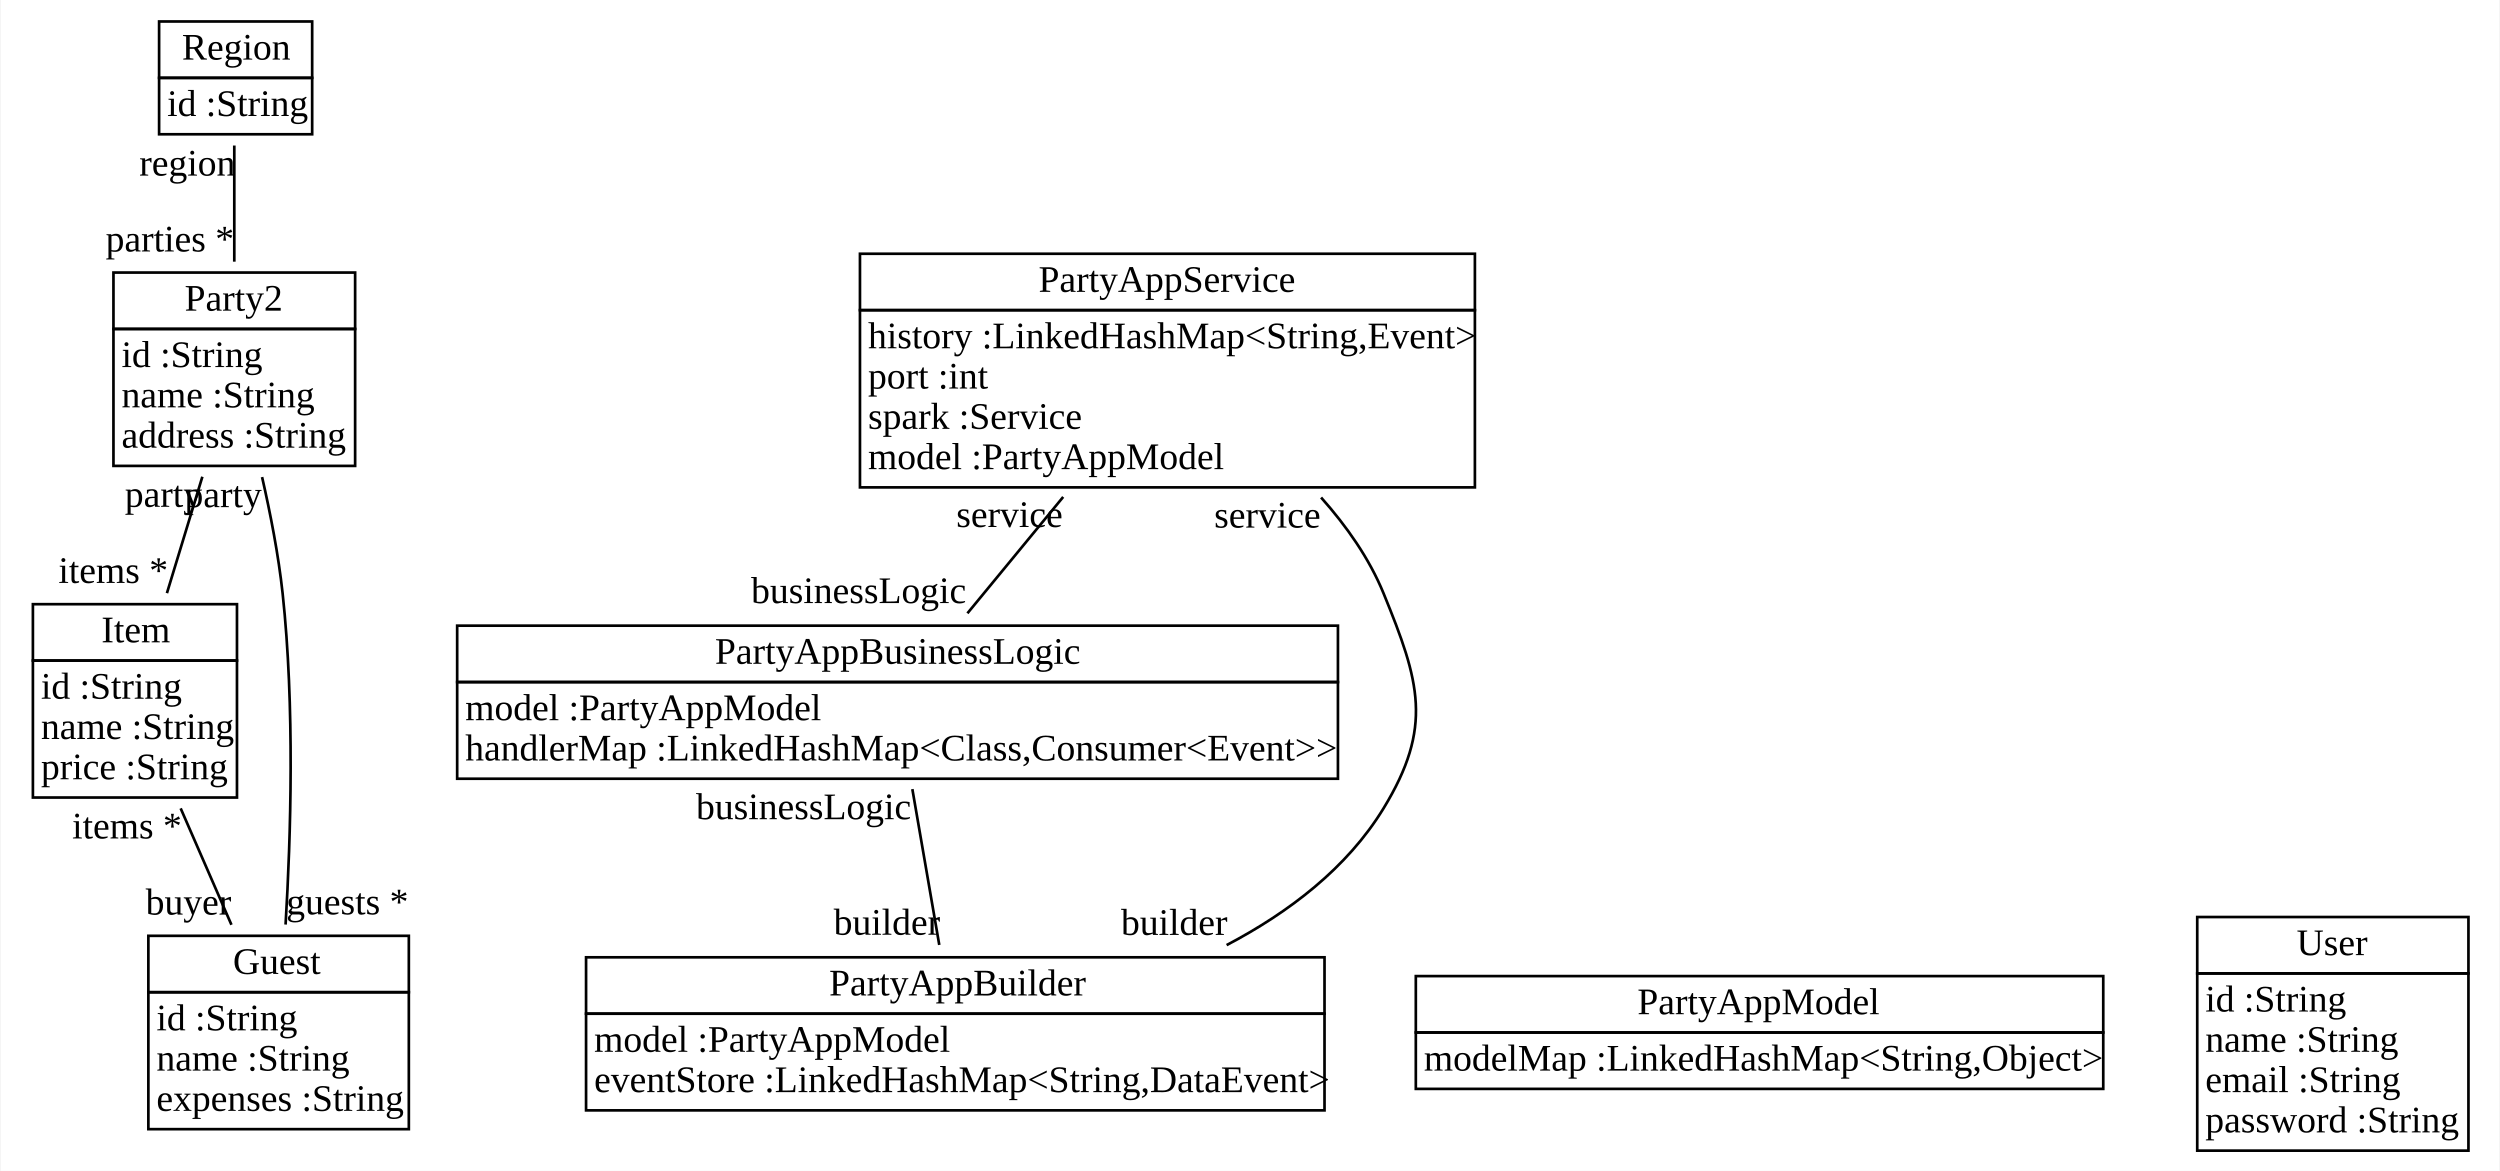
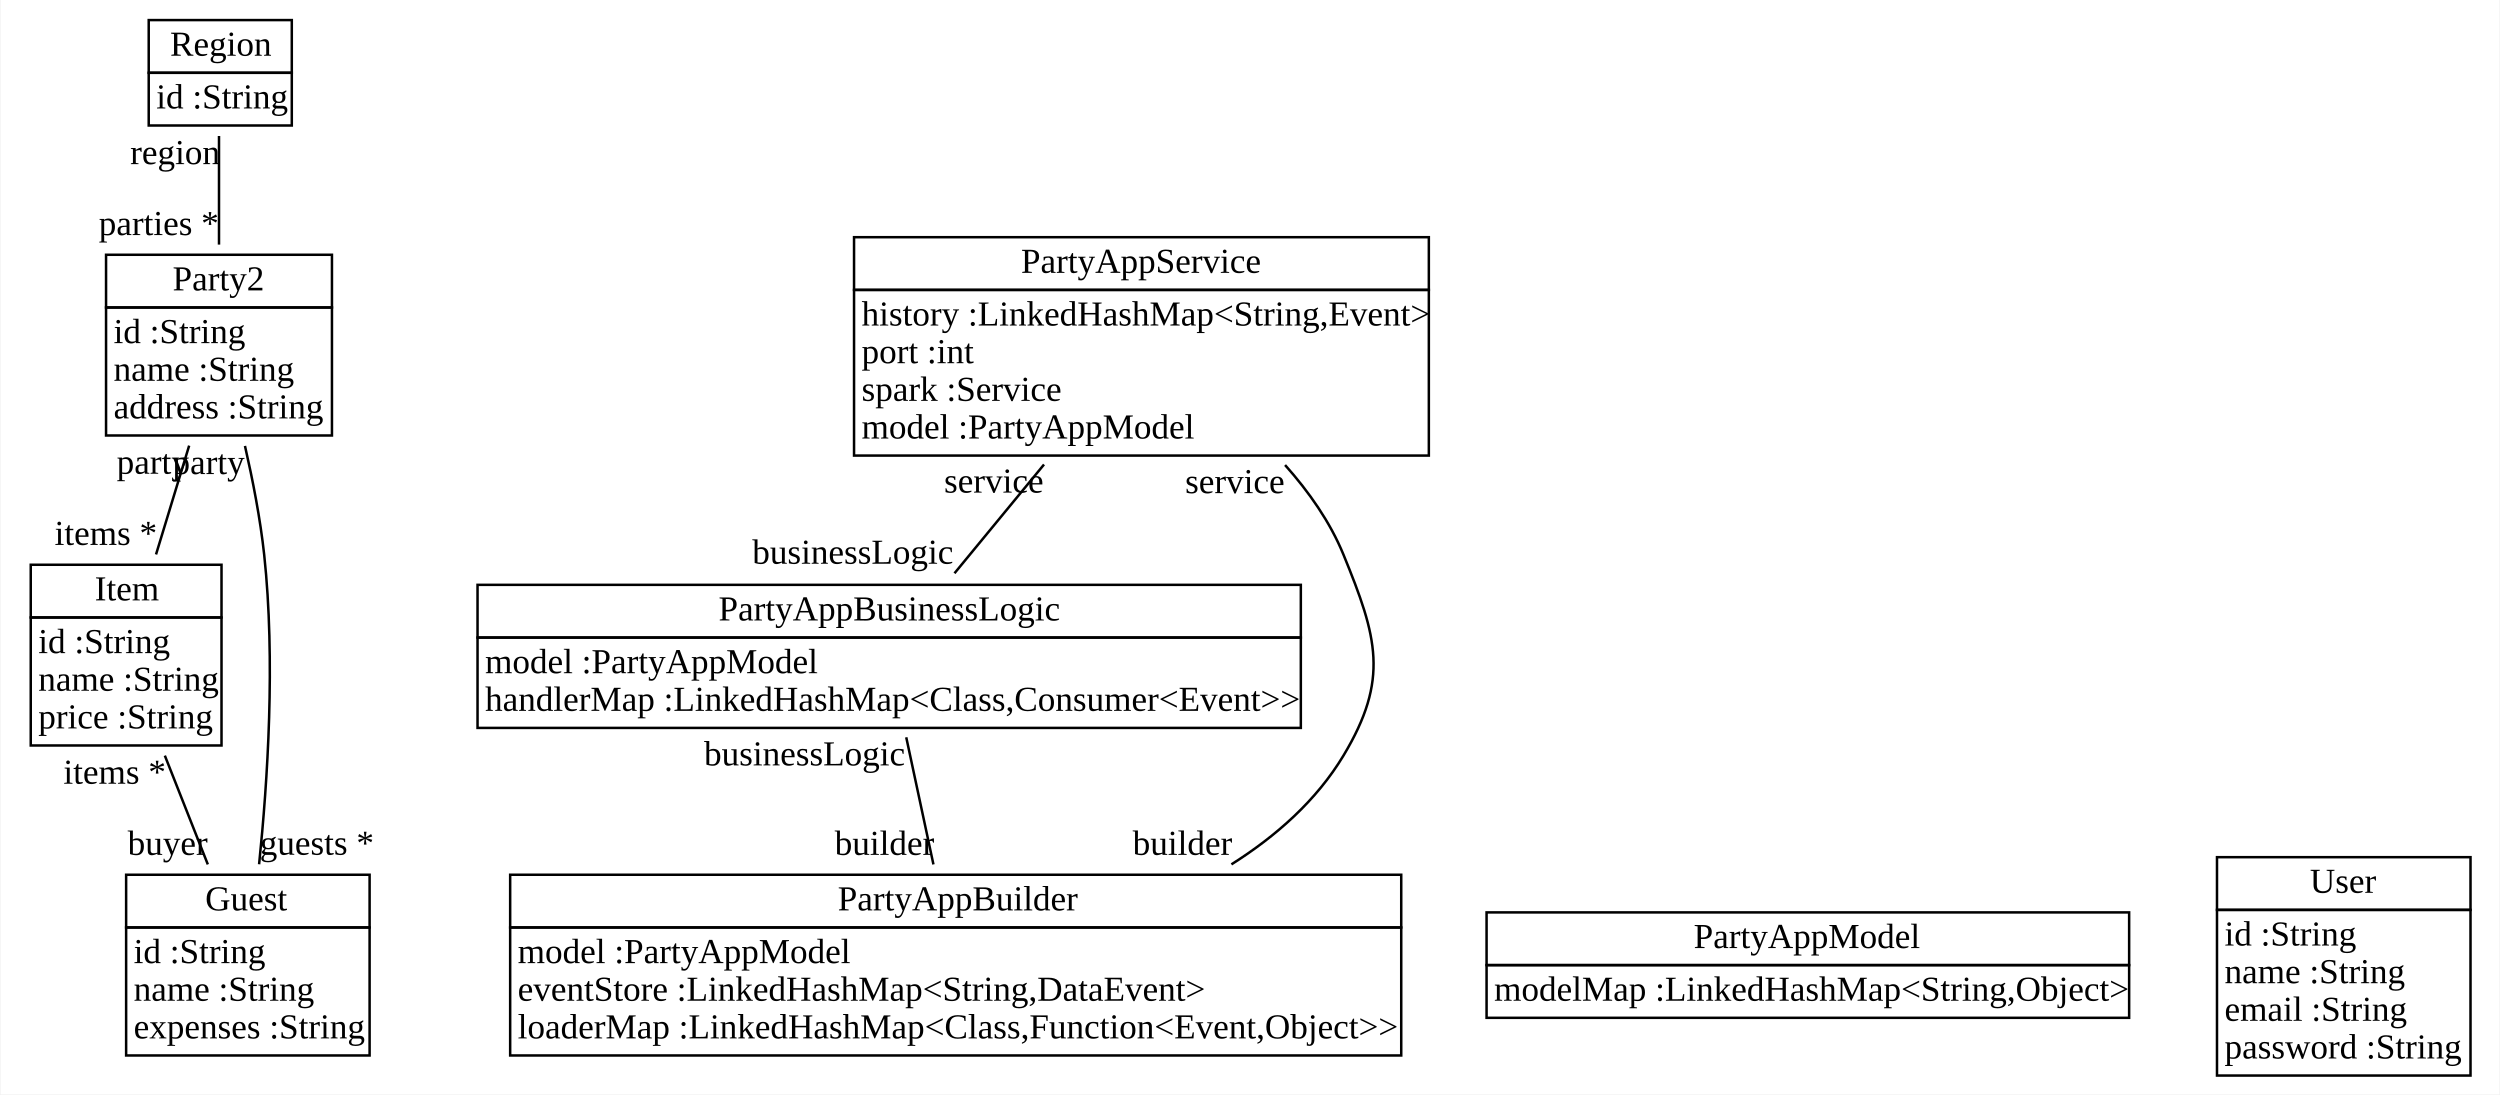
- <svg xmlns="http://www.w3.org/2000/svg" width="931px" height="436px" viewBox="0.00 0.00 930.50 436.00">
+ <svg xmlns="http://www.w3.org/2000/svg" width="996px" height="436px" viewBox="0.00 0.00 995.50 436.00">
  <g id="graph0" class="graph" transform="scale(1.0 1.0) rotate(0) translate(4 432)">
-     <polygon fill="white" stroke="none" points="-4,4 -4,-432 926.5,-432 926.5,4 -4,4" />
+     <polygon fill="white" stroke="none" points="-4,4 -4,-432 991.5,-432 991.5,4 -4,4" />
    <g id="node1" class="node">
-       <polygon fill="none" stroke="black" points="51,-62.5 51,-83.5 148,-83.5 148,-62.5 51,-62.5" />
-       <text text-anchor="start" x="82.5" y="-69.3" font-family="Times New Roman,serif" font-size="14.00">Guest</text>
-       <polygon fill="none" stroke="black" points="51,-11.5 51,-62.5 148,-62.5 148,-11.5 51,-11.5" />
-       <text text-anchor="start" x="54" y="-48.3" font-family="Times New Roman,serif" font-size="14.00">id :String</text>
-       <text text-anchor="start" x="54" y="-33.3" font-family="Times New Roman,serif" font-size="14.00">name :String</text>
-       <text text-anchor="start" x="54" y="-18.3" font-family="Times New Roman,serif" font-size="14.00">expenses :String</text>
+       <polygon fill="none" stroke="black" points="46,-62.5 46,-83.5 143,-83.5 143,-62.5 46,-62.5" />
+       <text text-anchor="start" x="77.5" y="-69.3" font-family="Times New Roman,serif" font-size="14.00">Guest</text>
+       <polygon fill="none" stroke="black" points="46,-11.5 46,-62.5 143,-62.5 143,-11.5 46,-11.5" />
+       <text text-anchor="start" x="49" y="-48.3" font-family="Times New Roman,serif" font-size="14.00">id :String</text>
+       <text text-anchor="start" x="49" y="-33.3" font-family="Times New Roman,serif" font-size="14.00">name :String</text>
+       <text text-anchor="start" x="49" y="-18.3" font-family="Times New Roman,serif" font-size="14.00">expenses :String</text>
    </g>
    <g id="node2" class="node">
      <polygon fill="none" stroke="black" points="8,-186 8,-207 84,-207 84,-186 8,-186" />
      <text text-anchor="start" x="33.5" y="-192.8" font-family="Times New Roman,serif" font-size="14.00">Item</text>
      <polygon fill="none" stroke="black" points="8,-135 8,-186 84,-186 84,-135 8,-135" />
      <text text-anchor="start" x="11" y="-171.8" font-family="Times New Roman,serif" font-size="14.00">id :String</text>
      <text text-anchor="start" x="11" y="-156.8" font-family="Times New Roman,serif" font-size="14.00">name :String</text>
      <text text-anchor="start" x="11" y="-141.8" font-family="Times New Roman,serif" font-size="14.00">price :String</text>
    </g>
    <g id="edge4" class="edge">
-       <path fill="none" stroke="black" d="M81.939,-87.612C75.886,-101.486 69.079,-117.093 63.029,-130.961" />
-       <text text-anchor="middle" x="43.029" y="-119.761" font-family="Times New Roman,serif" font-size="14.00">items *</text>
-       <text text-anchor="middle" x="65.939" y="-91.412" font-family="Times New Roman,serif" font-size="14.00">buyer</text>
+       <path fill="none" stroke="black" d="M78.548,-87.612C73.067,-101.486 66.902,-117.093 61.423,-130.961" />
+       <text text-anchor="middle" x="41.423" y="-119.761" font-family="Times New Roman,serif" font-size="14.00">items *</text>
+       <text text-anchor="middle" x="62.548" y="-91.412" font-family="Times New Roman,serif" font-size="14.00">buyer</text>
    </g>
    <g id="node3" class="node">
      <polygon fill="none" stroke="black" points="38,-309.5 38,-330.5 128,-330.5 128,-309.5 38,-309.5" />
      <text text-anchor="start" x="64.5" y="-316.3" font-family="Times New Roman,serif" font-size="14.00">Party2</text>
      <polygon fill="none" stroke="black" points="38,-258.5 38,-309.5 128,-309.5 128,-258.5 38,-258.5" />
      <text text-anchor="start" x="41" y="-295.3" font-family="Times New Roman,serif" font-size="14.00">id :String</text>
      <text text-anchor="start" x="41" y="-280.3" font-family="Times New Roman,serif" font-size="14.00">name :String</text>
      <text text-anchor="start" x="41" y="-265.3" font-family="Times New Roman,serif" font-size="14.00">address :String</text>
    </g>
    <g id="edge5" class="edge">
-       <path fill="none" stroke="black" d="M102.098,-87.698C104.08,-120.689 105.522,-169.063 101,-211 99.46,-225.284 96.461,-240.722 93.346,-254.337" />
+       <path fill="none" stroke="black" d="M98.976,-87.679C102.378,-120.659 105.526,-169.028 101,-211 99.46,-225.284 96.461,-240.722 93.346,-254.337" />
      <text text-anchor="middle" x="78.846" y="-243.137" font-family="Times New Roman,serif" font-size="14.00">party</text>
-       <text text-anchor="middle" x="125.098" y="-91.498" font-family="Times New Roman,serif" font-size="14.00">guests *</text>
+       <text text-anchor="middle" x="121.976" y="-91.479" font-family="Times New Roman,serif" font-size="14.00">guests *</text>
    </g>
    <g id="edge6" class="edge">
      <path fill="none" stroke="black" d="M57.911,-211.112C62.136,-224.986 66.888,-240.593 71.112,-254.461" />
      <text text-anchor="middle" x="56.612" y="-243.261" font-family="Times New Roman,serif" font-size="14.00">party</text>
      <text text-anchor="middle" x="37.911" y="-214.912" font-family="Times New Roman,serif" font-size="14.00">items *</text>
    </g>
    <g id="node8" class="node">
      <polygon fill="none" stroke="black" points="55,-403 55,-424 112,-424 112,-403 55,-403" />
      <text text-anchor="start" x="63.5" y="-409.8" font-family="Times New Roman,serif" font-size="14.00">Region</text>
      <polygon fill="none" stroke="black" points="55,-382 55,-403 112,-403 112,-382 55,-382" />
      <text text-anchor="start" x="58" y="-388.8" font-family="Times New Roman,serif" font-size="14.00">id :String</text>
    </g>
    <g id="edge7" class="edge">
      <path fill="none" stroke="black" d="M83,-334.552C83,-349.037 83,-365.034 83,-377.813" />
      <text text-anchor="middle" x="65.5" y="-366.613" font-family="Times New Roman,serif" font-size="14.00">region</text>
      <text text-anchor="middle" x="59" y="-338.352" font-family="Times New Roman,serif" font-size="14.00">parties *</text>
    </g>
    <g id="node4" class="node">
-       <polygon fill="none" stroke="black" points="214,-54.5 214,-75.5 489,-75.5 489,-54.5 214,-54.5" />
-       <text text-anchor="start" x="304.5" y="-61.3" font-family="Times New Roman,serif" font-size="14.00">PartyAppBuilder</text>
-       <polygon fill="none" stroke="black" points="214,-18.5 214,-54.5 489,-54.5 489,-18.5 214,-18.5" />
-       <text text-anchor="start" x="217" y="-40.3" font-family="Times New Roman,serif" font-size="14.00">model :PartyAppModel</text>
-       <text text-anchor="start" x="217" y="-25.3" font-family="Times New Roman,serif" font-size="14.00">eventStore :LinkedHashMap&lt;String,DataEvent&gt;</text>
+       <polygon fill="none" stroke="black" points="199,-62.5 199,-83.5 554,-83.5 554,-62.5 199,-62.5" />
+       <text text-anchor="start" x="329.5" y="-69.3" font-family="Times New Roman,serif" font-size="14.00">PartyAppBuilder</text>
+       <polygon fill="none" stroke="black" points="199,-11.5 199,-62.5 554,-62.5 554,-11.5 199,-11.5" />
+       <text text-anchor="start" x="202" y="-48.3" font-family="Times New Roman,serif" font-size="14.00">model :PartyAppModel</text>
+       <text text-anchor="start" x="202" y="-33.3" font-family="Times New Roman,serif" font-size="14.00">eventStore :LinkedHashMap&lt;String,DataEvent&gt;</text>
+       <text text-anchor="start" x="202" y="-18.3" font-family="Times New Roman,serif" font-size="14.00">loaderMap :LinkedHashMap&lt;Class,Function&lt;Event,Object&gt;&gt;</text>
    </g>
    <g id="node5" class="node">
-       <polygon fill="none" stroke="black" points="166,-178 166,-199 494,-199 494,-178 166,-178" />
-       <text text-anchor="start" x="262" y="-184.8" font-family="Times New Roman,serif" font-size="14.00">PartyAppBusinessLogic</text>
-       <polygon fill="none" stroke="black" points="166,-142 166,-178 494,-178 494,-142 166,-142" />
-       <text text-anchor="start" x="169" y="-163.8" font-family="Times New Roman,serif" font-size="14.00">model :PartyAppModel</text>
-       <text text-anchor="start" x="169" y="-148.8" font-family="Times New Roman,serif" font-size="14.00">handlerMap :LinkedHashMap&lt;Class,Consumer&lt;Event&gt;&gt;</text>
+       <polygon fill="none" stroke="black" points="186,-178 186,-199 514,-199 514,-178 186,-178" />
+       <text text-anchor="start" x="282" y="-184.8" font-family="Times New Roman,serif" font-size="14.00">PartyAppBusinessLogic</text>
+       <polygon fill="none" stroke="black" points="186,-142 186,-178 514,-178 514,-142 186,-142" />
+       <text text-anchor="start" x="189" y="-163.8" font-family="Times New Roman,serif" font-size="14.00">model :PartyAppModel</text>
+       <text text-anchor="start" x="189" y="-148.8" font-family="Times New Roman,serif" font-size="14.00">handlerMap :LinkedHashMap&lt;Class,Consumer&lt;Event&gt;&gt;</text>
    </g>
    <g id="edge1" class="edge">
-       <path fill="none" stroke="black" d="M345.537,-80.106C342.451,-97.965 338.603,-120.228 335.508,-138.131" />
-       <text text-anchor="middle" x="295.008" y="-126.931" font-family="Times New Roman,serif" font-size="14.00">businessLogic</text>
-       <text text-anchor="middle" x="326.037" y="-83.906" font-family="Times New Roman,serif" font-size="14.00">builder</text>
+       <path fill="none" stroke="black" d="M367.63,-87.612C364.127,-103.984 360.107,-122.767 356.792,-138.261" />
+       <text text-anchor="middle" x="316.292" y="-127.061" font-family="Times New Roman,serif" font-size="14.00">businessLogic</text>
+       <text text-anchor="middle" x="348.13" y="-91.412" font-family="Times New Roman,serif" font-size="14.00">builder</text>
    </g>
    <g id="node7" class="node">
-       <polygon fill="none" stroke="black" points="316,-316.5 316,-337.5 545,-337.5 545,-316.5 316,-316.5" />
-       <text text-anchor="start" x="382.5" y="-323.3" font-family="Times New Roman,serif" font-size="14.00">PartyAppService</text>
-       <polygon fill="none" stroke="black" points="316,-250.5 316,-316.5 545,-316.5 545,-250.5 316,-250.5" />
-       <text text-anchor="start" x="319" y="-302.3" font-family="Times New Roman,serif" font-size="14.00">history :LinkedHashMap&lt;String,Event&gt;</text>
-       <text text-anchor="start" x="319" y="-287.3" font-family="Times New Roman,serif" font-size="14.00">port :int</text>
-       <text text-anchor="start" x="319" y="-272.3" font-family="Times New Roman,serif" font-size="14.00">spark :Service</text>
-       <text text-anchor="start" x="319" y="-257.3" font-family="Times New Roman,serif" font-size="14.00">model :PartyAppModel</text>
+       <polygon fill="none" stroke="black" points="336,-316.5 336,-337.5 565,-337.5 565,-316.5 336,-316.5" />
+       <text text-anchor="start" x="402.5" y="-323.3" font-family="Times New Roman,serif" font-size="14.00">PartyAppService</text>
+       <polygon fill="none" stroke="black" points="336,-250.5 336,-316.5 565,-316.5 565,-250.5 336,-250.5" />
+       <text text-anchor="start" x="339" y="-302.3" font-family="Times New Roman,serif" font-size="14.00">history :LinkedHashMap&lt;String,Event&gt;</text>
+       <text text-anchor="start" x="339" y="-287.3" font-family="Times New Roman,serif" font-size="14.00">port :int</text>
+       <text text-anchor="start" x="339" y="-272.3" font-family="Times New Roman,serif" font-size="14.00">spark :Service</text>
+       <text text-anchor="start" x="339" y="-257.3" font-family="Times New Roman,serif" font-size="14.00">model :PartyAppModel</text>
    </g>
    <g id="edge2" class="edge">
-       <path fill="none" stroke="black" d="M452.538,-80.041C475.675,-92.192 497.419,-108.716 511,-131 529.504,-161.361 524.456,-178.089 511,-211 505.683,-224.006 497.217,-236.067 487.722,-246.729" />
-       <text text-anchor="middle" x="467.722" y="-235.529" font-family="Times New Roman,serif" font-size="14.00">service</text>
-       <text text-anchor="middle" x="433.038" y="-83.841" font-family="Times New Roman,serif" font-size="14.00">builder</text>
+       <path fill="none" stroke="black" d="M486.344,-87.632C504.154,-98.871 520.249,-113.099 531,-131 549.306,-161.481 544.456,-178.089 531,-211 525.683,-224.006 517.217,-236.067 507.722,-246.729" />
+       <text text-anchor="middle" x="487.722" y="-235.529" font-family="Times New Roman,serif" font-size="14.00">service</text>
+       <text text-anchor="middle" x="466.844" y="-91.431" font-family="Times New Roman,serif" font-size="14.00">builder</text>
    </g>
    <g id="edge3" class="edge">
-       <path fill="none" stroke="black" d="M356.013,-203.606C366.892,-216.824 379.758,-232.456 391.684,-246.946" />
-       <text text-anchor="middle" x="371.684" y="-235.746" font-family="Times New Roman,serif" font-size="14.00">service</text>
-       <text text-anchor="middle" x="315.513" y="-207.406" font-family="Times New Roman,serif" font-size="14.00">businessLogic</text>
+       <path fill="none" stroke="black" d="M376.013,-203.606C386.892,-216.824 399.758,-232.456 411.684,-246.946" />
+       <text text-anchor="middle" x="391.684" y="-235.746" font-family="Times New Roman,serif" font-size="14.00">service</text>
+       <text text-anchor="middle" x="335.513" y="-207.406" font-family="Times New Roman,serif" font-size="14.00">businessLogic</text>
    </g>
    <g id="node6" class="node">
-       <polygon fill="none" stroke="black" points="523,-47.5 523,-68.5 779,-68.5 779,-47.5 523,-47.5" />
-       <text text-anchor="start" x="605.5" y="-54.3" font-family="Times New Roman,serif" font-size="14.00">PartyAppModel</text>
-       <polygon fill="none" stroke="black" points="523,-26.5 523,-47.5 779,-47.5 779,-26.5 523,-26.5" />
-       <text text-anchor="start" x="526" y="-33.3" font-family="Times New Roman,serif" font-size="14.00">modelMap :LinkedHashMap&lt;String,Object&gt;</text>
+       <polygon fill="none" stroke="black" points="588,-47.5 588,-68.5 844,-68.5 844,-47.5 588,-47.5" />
+       <text text-anchor="start" x="670.5" y="-54.3" font-family="Times New Roman,serif" font-size="14.00">PartyAppModel</text>
+       <polygon fill="none" stroke="black" points="588,-26.5 588,-47.5 844,-47.5 844,-26.5 588,-26.5" />
+       <text text-anchor="start" x="591" y="-33.3" font-family="Times New Roman,serif" font-size="14.00">modelMap :LinkedHashMap&lt;String,Object&gt;</text>
    </g>
    <g id="node9" class="node">
-       <polygon fill="none" stroke="black" points="814,-69.5 814,-90.5 915,-90.5 915,-69.5 814,-69.5" />
-       <text text-anchor="start" x="851" y="-76.3" font-family="Times New Roman,serif" font-size="14.00">User</text>
-       <polygon fill="none" stroke="black" points="814,-3.5 814,-69.5 915,-69.5 915,-3.5 814,-3.5" />
-       <text text-anchor="start" x="817" y="-55.3" font-family="Times New Roman,serif" font-size="14.00">id :String</text>
-       <text text-anchor="start" x="817" y="-40.3" font-family="Times New Roman,serif" font-size="14.00">name :String</text>
-       <text text-anchor="start" x="817" y="-25.3" font-family="Times New Roman,serif" font-size="14.00">email :String</text>
-       <text text-anchor="start" x="817" y="-10.3" font-family="Times New Roman,serif" font-size="14.00">password :String</text>
+       <polygon fill="none" stroke="black" points="879,-69.5 879,-90.5 980,-90.5 980,-69.5 879,-69.5" />
+       <text text-anchor="start" x="916" y="-76.3" font-family="Times New Roman,serif" font-size="14.00">User</text>
+       <polygon fill="none" stroke="black" points="879,-3.5 879,-69.5 980,-69.5 980,-3.5 879,-3.5" />
+       <text text-anchor="start" x="882" y="-55.3" font-family="Times New Roman,serif" font-size="14.00">id :String</text>
+       <text text-anchor="start" x="882" y="-40.3" font-family="Times New Roman,serif" font-size="14.00">name :String</text>
+       <text text-anchor="start" x="882" y="-25.3" font-family="Times New Roman,serif" font-size="14.00">email :String</text>
+       <text text-anchor="start" x="882" y="-10.3" font-family="Times New Roman,serif" font-size="14.00">password :String</text>
    </g>
  </g>
</svg>
